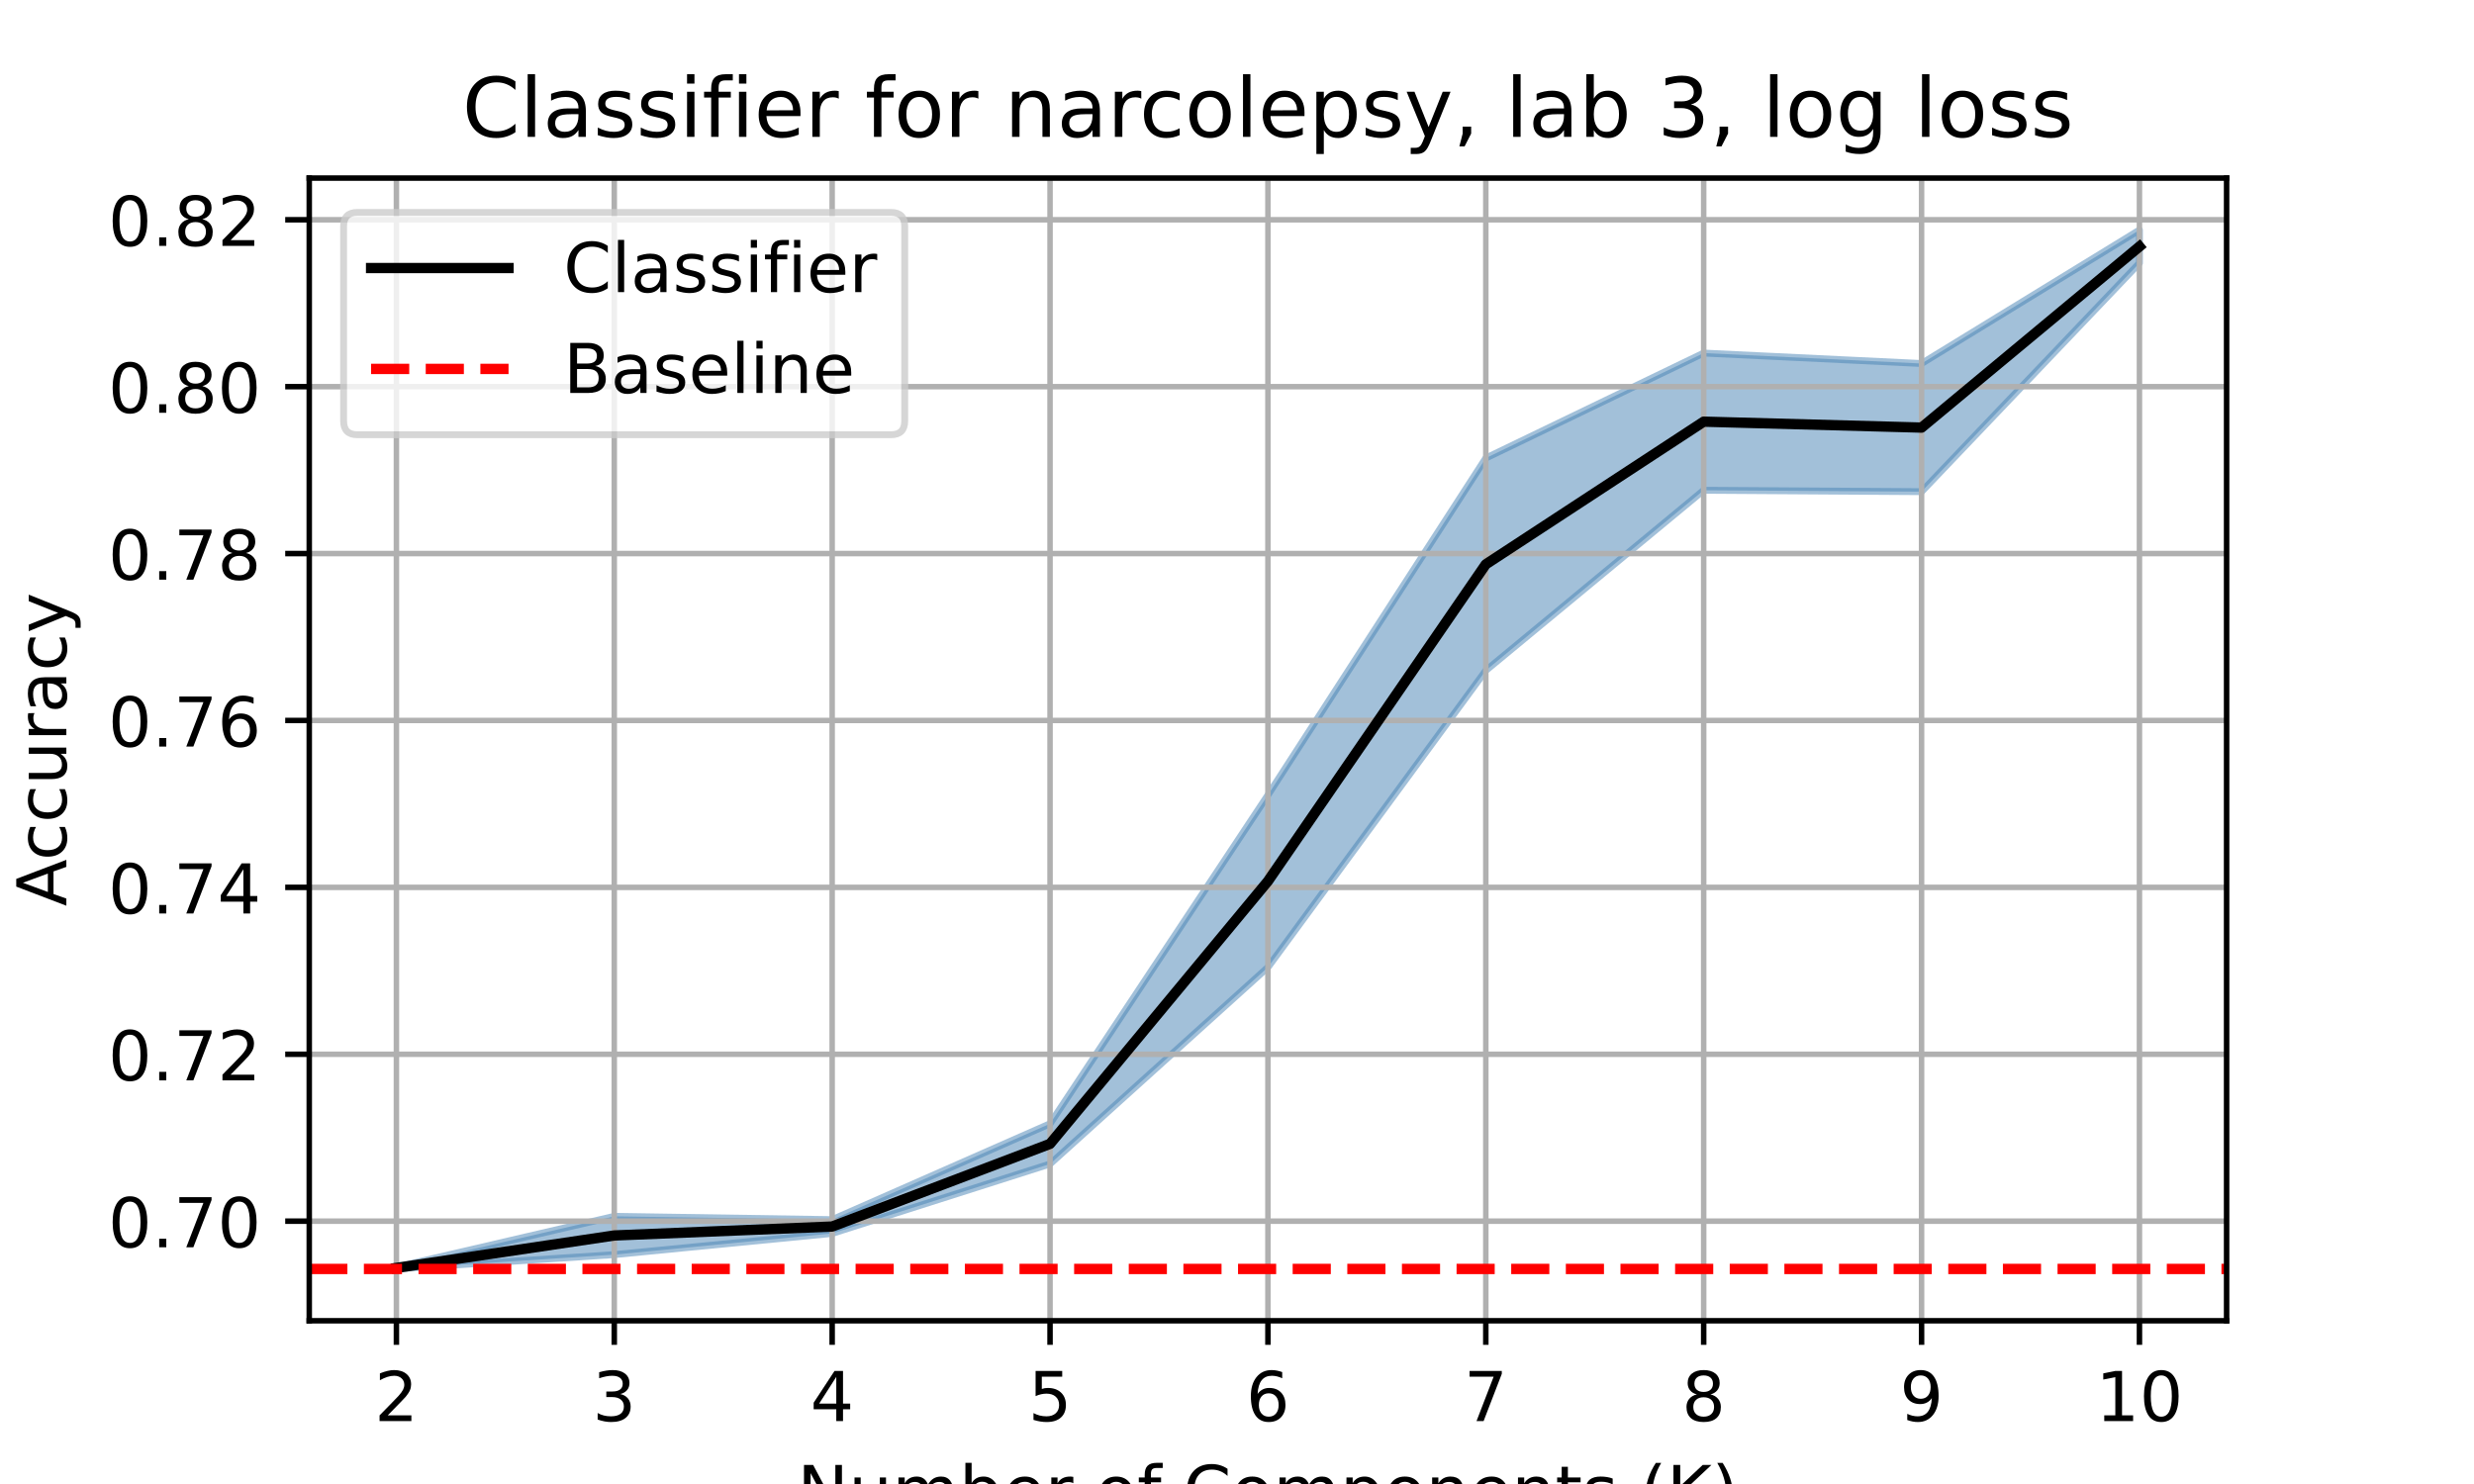
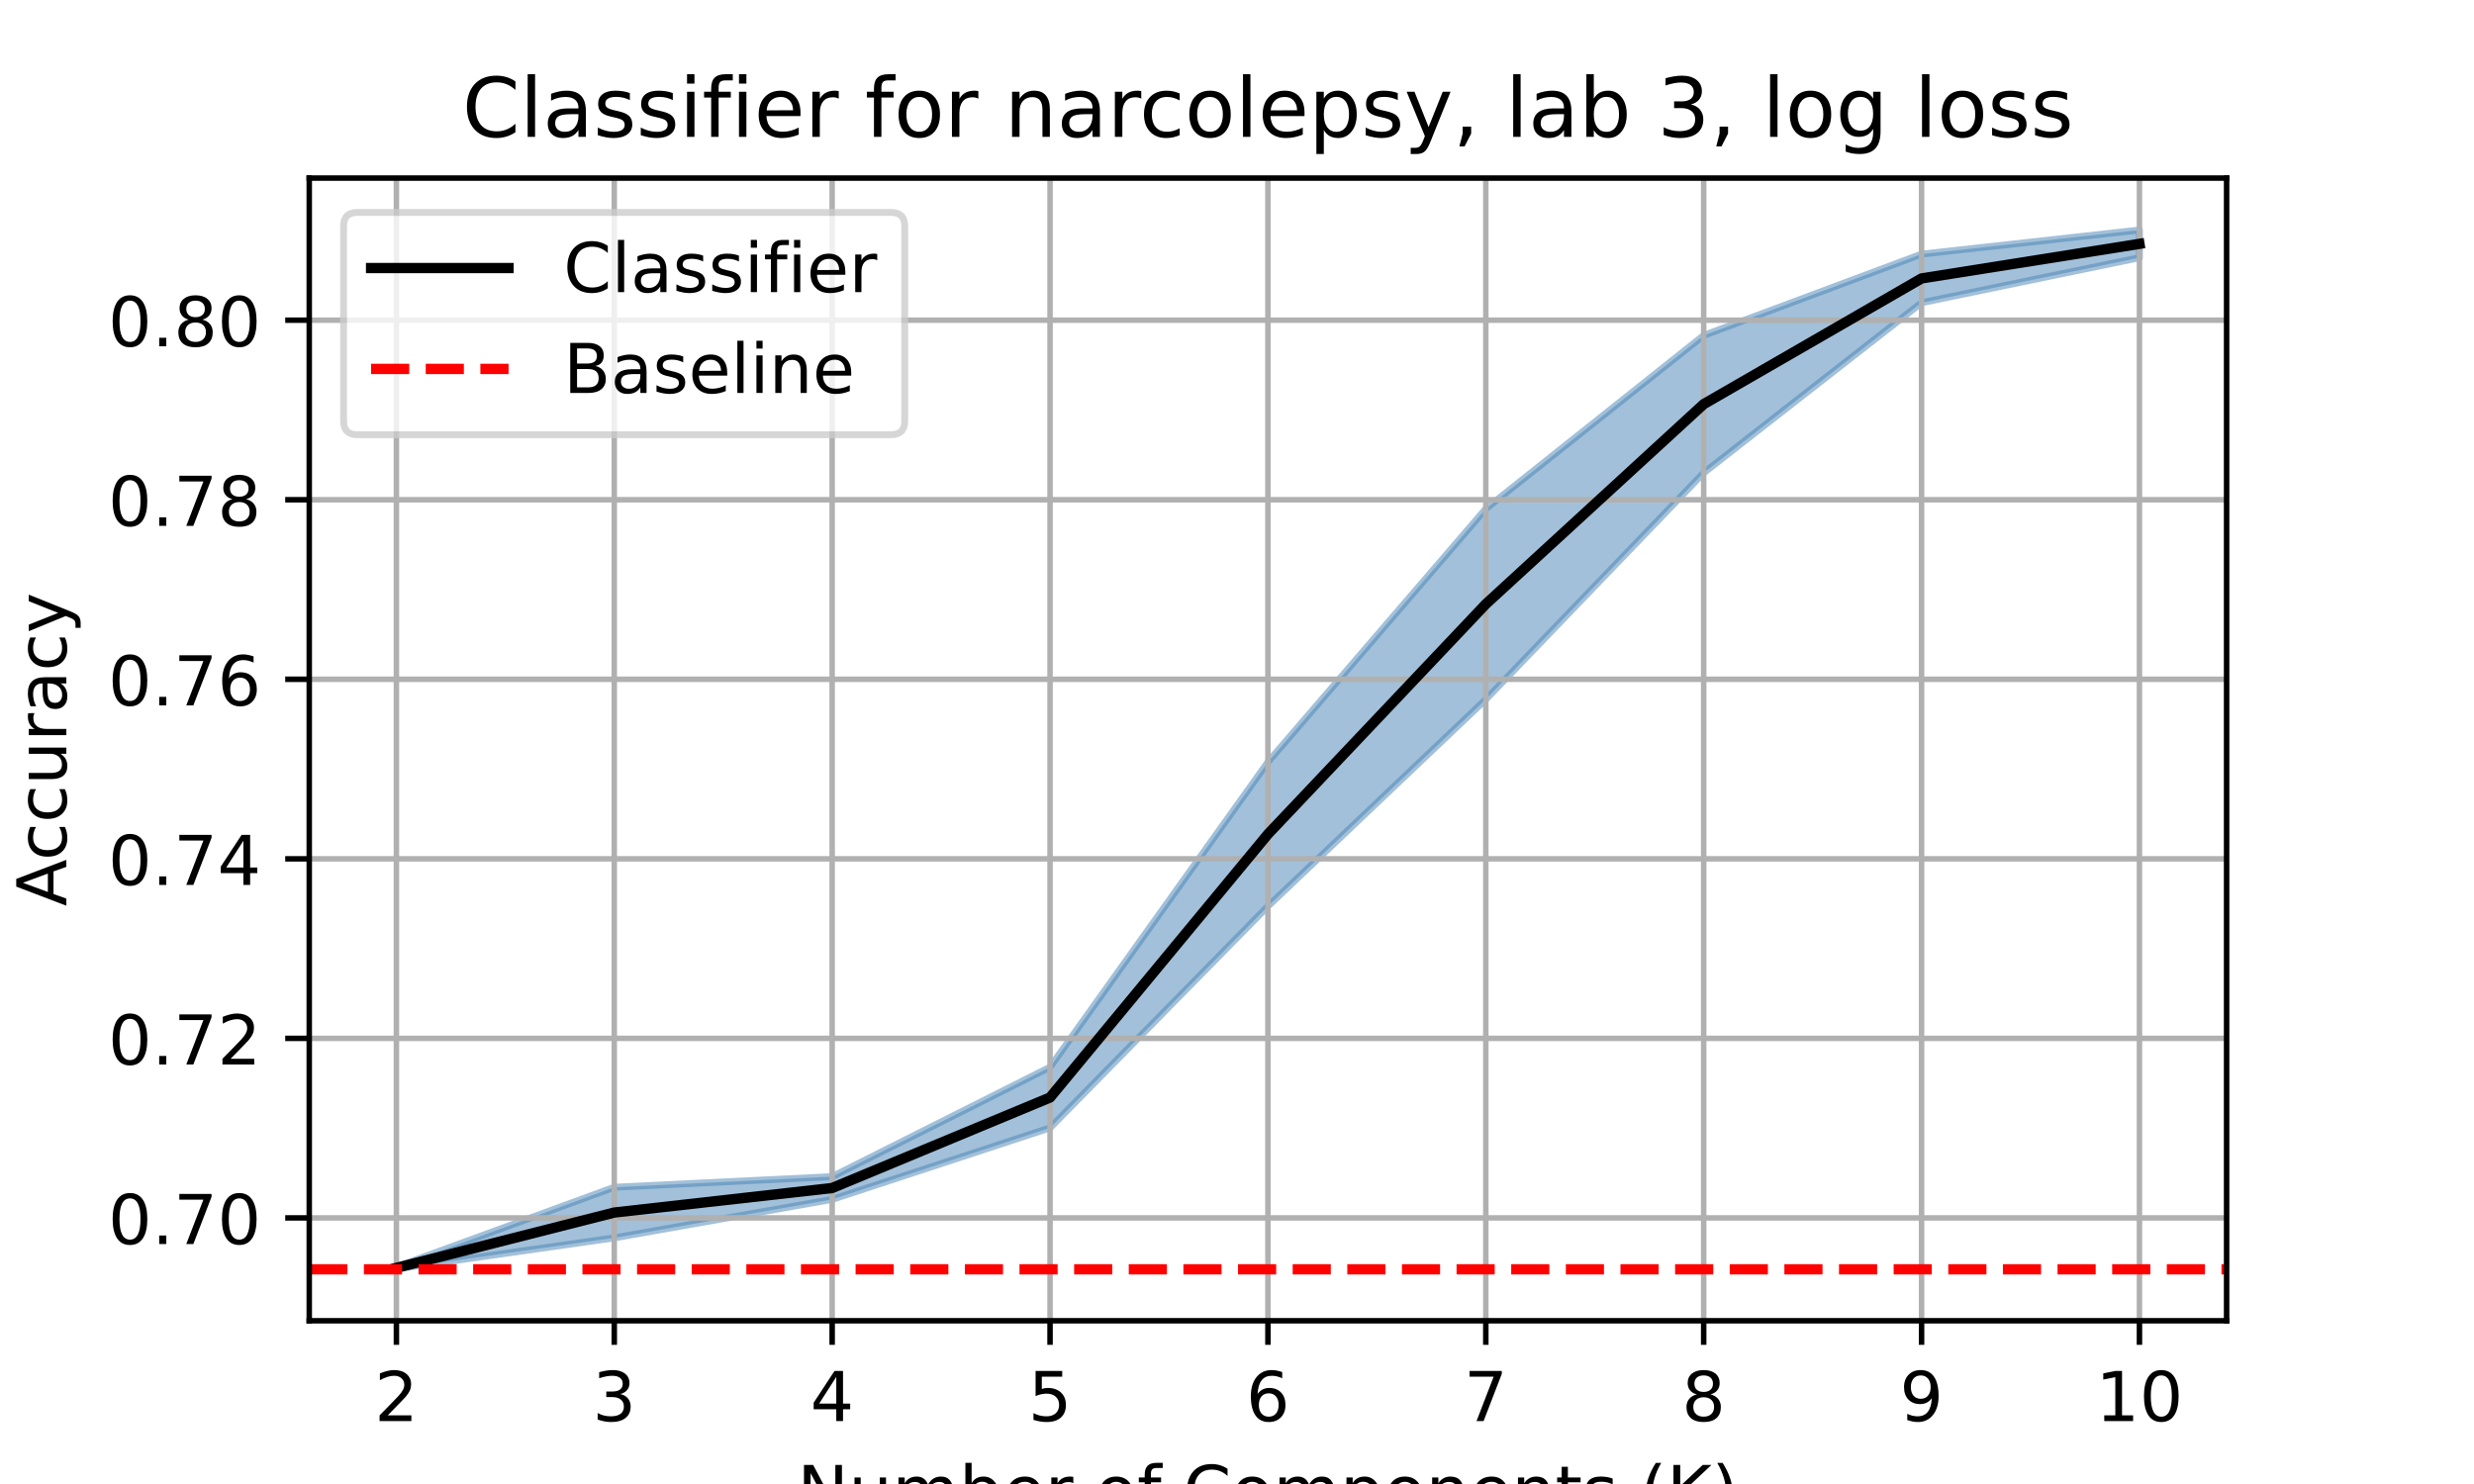
<svg xmlns="http://www.w3.org/2000/svg" xmlns:xlink="http://www.w3.org/1999/xlink" width="360pt" height="216pt" viewBox="0 0 360 216" version="1.1">
  <defs>
    <style type="text/css">*{stroke-linejoin: round; stroke-linecap: butt}</style>
  </defs>
  <g id="figure_1">
    <g id="patch_1">
      <path d="M 0 216  L 360 216  L 360 0  L 0 0  z " style="fill: #ffffff" />
    </g>
    <g id="axes_1">
      <g id="patch_2">
        <path d="M 45 192.24  L 324 192.24  L 324 25.92  L 45 25.92  z " style="fill: #ffffff" />
      </g>
      <g id="PolyCollection_1">
        <defs>
-           <path id="mddc5a49421" d="M 57.682 -31.587  L 57.682 -31.32  L 89.386 -33.386  L 121.091 -36.472  L 152.795 -46.581  L 184.5 -75.208  L 216.205 -118.406  L 247.909 -144.641  L 279.614 -144.436  L 311.318 -177.709  L 311.318 -182.52  L 311.318 -182.52  L 279.614 -163.089  L 247.909 -164.61  L 216.205 -149.324  L 184.5 -100.28  L 152.795 -52.439  L 121.091 -38.479  L 89.386 -38.963  L 57.682 -31.587  z " style="stroke: #4682b4; stroke-opacity: 0.5" />
+           <path id="m6da22fe6d1" d="M 57.682 -31.599  L 57.682 -31.32  L 89.386 -35.826  L 121.091 -41.425  L 152.795 -51.838  L 184.5 -84.093  L 216.205 -114.197  L 247.909 -147.176  L 279.614 -171.94  L 311.318 -178.491  L 311.318 -182.52  L 311.318 -182.52  L 279.614 -179.013  L 247.909 -167.177  L 216.205 -141.946  L 184.5 -105.078  L 152.795 -60.672  L 121.091 -44.739  L 89.386 -43.195  L 57.682 -31.599  z " style="stroke: #4682b4; stroke-opacity: 0.5" />
        </defs>
-         <g clip-path="url(#p2b9038b149)">
-           <use xlink:href="#mddc5a49421" x="0" y="216" style="fill: #4682b4; fill-opacity: 0.5; stroke: #4682b4; stroke-opacity: 0.5" />
+         <g clip-path="url(#p1b727ac112)">
+           <use xlink:href="#m6da22fe6d1" x="0" y="216" style="fill: #4682b4; fill-opacity: 0.5; stroke: #4682b4; stroke-opacity: 0.5" />
        </g>
      </g>
      <g id="matplotlib.axis_1">
        <g id="xtick_1">
          <g id="line2d_1">
-             <path d="M 57.682 192.24  L 57.682 25.92  " clip-path="url(#p2b9038b149)" style="fill: none; stroke: #b0b0b0; stroke-width: 0.8; stroke-linecap: square" />
+             <path d="M 57.682 192.24  L 57.682 25.92  " clip-path="url(#p1b727ac112)" style="fill: none; stroke: #b0b0b0; stroke-width: 0.8; stroke-linecap: square" />
          </g>
          <g id="line2d_2">
            <defs>
-               <path id="m5441a46f18" d="M 0 0  L 0 3.5  " style="stroke: #000000; stroke-width: 0.8" />
+               <path id="m3f425f0625" d="M 0 0  L 0 3.5  " style="stroke: #000000; stroke-width: 0.8" />
            </defs>
            <g>
-               <use xlink:href="#m5441a46f18" x="57.682" y="192.24" style="stroke: #000000; stroke-width: 0.8" />
+               <use xlink:href="#m3f425f0625" x="57.682" y="192.24" style="stroke: #000000; stroke-width: 0.8" />
            </g>
          </g>
          <g id="text_1">
            <g transform="translate(54.50057 206.8384) scale(0.1 -0.1)">
              <defs>
                <path id="DejaVuSans-32" d="M 1228 531  L 3431 531  L 3431 0  L 469 0  L 469 531  Q 828 903 1448 1529  Q 2069 2156 2228 2338  Q 2531 2678 2651 2914  Q 2772 3150 2772 3378  Q 2772 3750 2511 3984  Q 2250 4219 1831 4219  Q 1534 4219 1204 4116  Q 875 4013 500 3803  L 500 4441  Q 881 4594 1212 4672  Q 1544 4750 1819 4750  Q 2544 4750 2975 4387  Q 3406 4025 3406 3419  Q 3406 3131 3298 2873  Q 3191 2616 2906 2266  Q 2828 2175 2409 1742  Q 1991 1309 1228 531  z " transform="scale(0.015625)" />
              </defs>
              <use xlink:href="#DejaVuSans-32" />
            </g>
          </g>
        </g>
        <g id="xtick_2">
          <g id="line2d_3">
-             <path d="M 89.386 192.24  L 89.386 25.92  " clip-path="url(#p2b9038b149)" style="fill: none; stroke: #b0b0b0; stroke-width: 0.8; stroke-linecap: square" />
+             <path d="M 89.386 192.24  L 89.386 25.92  " clip-path="url(#p1b727ac112)" style="fill: none; stroke: #b0b0b0; stroke-width: 0.8; stroke-linecap: square" />
          </g>
          <g id="line2d_4">
            <g>
-               <use xlink:href="#m5441a46f18" x="89.386" y="192.24" style="stroke: #000000; stroke-width: 0.8" />
+               <use xlink:href="#m3f425f0625" x="89.386" y="192.24" style="stroke: #000000; stroke-width: 0.8" />
            </g>
          </g>
          <g id="text_2">
            <g transform="translate(86.20511 206.8384) scale(0.1 -0.1)">
              <defs>
                <path id="DejaVuSans-33" d="M 2597 2516  Q 3050 2419 3304 2112  Q 3559 1806 3559 1356  Q 3559 666 3084 287  Q 2609 -91 1734 -91  Q 1441 -91 1130 -33  Q 819 25 488 141  L 488 750  Q 750 597 1062 519  Q 1375 441 1716 441  Q 2309 441 2620 675  Q 2931 909 2931 1356  Q 2931 1769 2642 2001  Q 2353 2234 1838 2234  L 1294 2234  L 1294 2753  L 1863 2753  Q 2328 2753 2575 2939  Q 2822 3125 2822 3475  Q 2822 3834 2567 4026  Q 2313 4219 1838 4219  Q 1578 4219 1281 4162  Q 984 4106 628 3988  L 628 4550  Q 988 4650 1302 4700  Q 1616 4750 1894 4750  Q 2613 4750 3031 4423  Q 3450 4097 3450 3541  Q 3450 3153 3228 2886  Q 3006 2619 2597 2516  z " transform="scale(0.015625)" />
              </defs>
              <use xlink:href="#DejaVuSans-33" />
            </g>
          </g>
        </g>
        <g id="xtick_3">
          <g id="line2d_5">
-             <path d="M 121.091 192.24  L 121.091 25.92  " clip-path="url(#p2b9038b149)" style="fill: none; stroke: #b0b0b0; stroke-width: 0.8; stroke-linecap: square" />
+             <path d="M 121.091 192.24  L 121.091 25.92  " clip-path="url(#p1b727ac112)" style="fill: none; stroke: #b0b0b0; stroke-width: 0.8; stroke-linecap: square" />
          </g>
          <g id="line2d_6">
            <g>
-               <use xlink:href="#m5441a46f18" x="121.091" y="192.24" style="stroke: #000000; stroke-width: 0.8" />
+               <use xlink:href="#m3f425f0625" x="121.091" y="192.24" style="stroke: #000000; stroke-width: 0.8" />
            </g>
          </g>
          <g id="text_3">
            <g transform="translate(117.9097 206.8384) scale(0.1 -0.1)">
              <defs>
                <path id="DejaVuSans-34" d="M 2419 4116  L 825 1625  L 2419 1625  L 2419 4116  z M 2253 4666  L 3047 4666  L 3047 1625  L 3713 1625  L 3713 1100  L 3047 1100  L 3047 0  L 2419 0  L 2419 1100  L 313 1100  L 313 1709  L 2253 4666  z " transform="scale(0.015625)" />
              </defs>
              <use xlink:href="#DejaVuSans-34" />
            </g>
          </g>
        </g>
        <g id="xtick_4">
          <g id="line2d_7">
-             <path d="M 152.795 192.24  L 152.795 25.92  " clip-path="url(#p2b9038b149)" style="fill: none; stroke: #b0b0b0; stroke-width: 0.8; stroke-linecap: square" />
+             <path d="M 152.795 192.24  L 152.795 25.92  " clip-path="url(#p1b727ac112)" style="fill: none; stroke: #b0b0b0; stroke-width: 0.8; stroke-linecap: square" />
          </g>
          <g id="line2d_8">
            <g>
-               <use xlink:href="#m5441a46f18" x="152.795" y="192.24" style="stroke: #000000; stroke-width: 0.8" />
+               <use xlink:href="#m3f425f0625" x="152.795" y="192.24" style="stroke: #000000; stroke-width: 0.8" />
            </g>
          </g>
          <g id="text_4">
            <g transform="translate(149.6142 206.8384) scale(0.1 -0.1)">
              <defs>
                <path id="DejaVuSans-35" d="M 691 4666  L 3169 4666  L 3169 4134  L 1269 4134  L 1269 2991  Q 1406 3038 1543 3061  Q 1681 3084 1819 3084  Q 2600 3084 3056 2656  Q 3513 2228 3513 1497  Q 3513 744 3044 326  Q 2575 -91 1722 -91  Q 1428 -91 1123 -41  Q 819 9 494 109  L 494 744  Q 775 591 1075 516  Q 1375 441 1709 441  Q 2250 441 2565 725  Q 2881 1009 2881 1497  Q 2881 1984 2565 2268  Q 2250 2553 1709 2553  Q 1456 2553 1204 2497  Q 953 2441 691 2322  L 691 4666  z " transform="scale(0.015625)" />
              </defs>
              <use xlink:href="#DejaVuSans-35" />
            </g>
          </g>
        </g>
        <g id="xtick_5">
          <g id="line2d_9">
-             <path d="M 184.5 192.24  L 184.5 25.92  " clip-path="url(#p2b9038b149)" style="fill: none; stroke: #b0b0b0; stroke-width: 0.8; stroke-linecap: square" />
+             <path d="M 184.5 192.24  L 184.5 25.92  " clip-path="url(#p1b727ac112)" style="fill: none; stroke: #b0b0b0; stroke-width: 0.8; stroke-linecap: square" />
          </g>
          <g id="line2d_10">
            <g>
-               <use xlink:href="#m5441a46f18" x="184.5" y="192.24" style="stroke: #000000; stroke-width: 0.8" />
+               <use xlink:href="#m3f425f0625" x="184.5" y="192.24" style="stroke: #000000; stroke-width: 0.8" />
            </g>
          </g>
          <g id="text_5">
            <g transform="translate(181.3187 206.8384) scale(0.1 -0.1)">
              <defs>
                <path id="DejaVuSans-36" d="M 2113 2584  Q 1688 2584 1439 2293  Q 1191 2003 1191 1497  Q 1191 994 1439 701  Q 1688 409 2113 409  Q 2538 409 2786 701  Q 3034 994 3034 1497  Q 3034 2003 2786 2293  Q 2538 2584 2113 2584  z M 3366 4563  L 3366 3988  Q 3128 4100 2886 4159  Q 2644 4219 2406 4219  Q 1781 4219 1451 3797  Q 1122 3375 1075 2522  Q 1259 2794 1537 2939  Q 1816 3084 2150 3084  Q 2853 3084 3261 2657  Q 3669 2231 3669 1497  Q 3669 778 3244 343  Q 2819 -91 2113 -91  Q 1303 -91 875 529  Q 447 1150 447 2328  Q 447 3434 972 4092  Q 1497 4750 2381 4750  Q 2619 4750 2861 4703  Q 3103 4656 3366 4563  z " transform="scale(0.015625)" />
              </defs>
              <use xlink:href="#DejaVuSans-36" />
            </g>
          </g>
        </g>
        <g id="xtick_6">
          <g id="line2d_11">
-             <path d="M 216.205 192.24  L 216.205 25.92  " clip-path="url(#p2b9038b149)" style="fill: none; stroke: #b0b0b0; stroke-width: 0.8; stroke-linecap: square" />
+             <path d="M 216.205 192.24  L 216.205 25.92  " clip-path="url(#p1b727ac112)" style="fill: none; stroke: #b0b0b0; stroke-width: 0.8; stroke-linecap: square" />
          </g>
          <g id="line2d_12">
            <g>
-               <use xlink:href="#m5441a46f18" x="216.205" y="192.24" style="stroke: #000000; stroke-width: 0.8" />
+               <use xlink:href="#m3f425f0625" x="216.205" y="192.24" style="stroke: #000000; stroke-width: 0.8" />
            </g>
          </g>
          <g id="text_6">
            <g transform="translate(213.0233 206.8384) scale(0.1 -0.1)">
              <defs>
                <path id="DejaVuSans-37" d="M 525 4666  L 3525 4666  L 3525 4397  L 1831 0  L 1172 0  L 2766 4134  L 525 4134  L 525 4666  z " transform="scale(0.015625)" />
              </defs>
              <use xlink:href="#DejaVuSans-37" />
            </g>
          </g>
        </g>
        <g id="xtick_7">
          <g id="line2d_13">
-             <path d="M 247.909 192.24  L 247.909 25.92  " clip-path="url(#p2b9038b149)" style="fill: none; stroke: #b0b0b0; stroke-width: 0.8; stroke-linecap: square" />
+             <path d="M 247.909 192.24  L 247.909 25.92  " clip-path="url(#p1b727ac112)" style="fill: none; stroke: #b0b0b0; stroke-width: 0.8; stroke-linecap: square" />
          </g>
          <g id="line2d_14">
            <g>
-               <use xlink:href="#m5441a46f18" x="247.909" y="192.24" style="stroke: #000000; stroke-width: 0.8" />
+               <use xlink:href="#m3f425f0625" x="247.909" y="192.24" style="stroke: #000000; stroke-width: 0.8" />
            </g>
          </g>
          <g id="text_7">
            <g transform="translate(244.7278 206.8384) scale(0.1 -0.1)">
              <defs>
                <path id="DejaVuSans-38" d="M 2034 2216  Q 1584 2216 1326 1975  Q 1069 1734 1069 1313  Q 1069 891 1326 650  Q 1584 409 2034 409  Q 2484 409 2743 651  Q 3003 894 3003 1313  Q 3003 1734 2745 1975  Q 2488 2216 2034 2216  z M 1403 2484  Q 997 2584 770 2862  Q 544 3141 544 3541  Q 544 4100 942 4425  Q 1341 4750 2034 4750  Q 2731 4750 3128 4425  Q 3525 4100 3525 3541  Q 3525 3141 3298 2862  Q 3072 2584 2669 2484  Q 3125 2378 3379 2068  Q 3634 1759 3634 1313  Q 3634 634 3220 271  Q 2806 -91 2034 -91  Q 1263 -91 848 271  Q 434 634 434 1313  Q 434 1759 690 2068  Q 947 2378 1403 2484  z M 1172 3481  Q 1172 3119 1398 2916  Q 1625 2713 2034 2713  Q 2441 2713 2670 2916  Q 2900 3119 2900 3481  Q 2900 3844 2670 4047  Q 2441 4250 2034 4250  Q 1625 4250 1398 4047  Q 1172 3844 1172 3481  z " transform="scale(0.015625)" />
              </defs>
              <use xlink:href="#DejaVuSans-38" />
            </g>
          </g>
        </g>
        <g id="xtick_8">
          <g id="line2d_15">
-             <path d="M 279.614 192.24  L 279.614 25.92  " clip-path="url(#p2b9038b149)" style="fill: none; stroke: #b0b0b0; stroke-width: 0.8; stroke-linecap: square" />
+             <path d="M 279.614 192.24  L 279.614 25.92  " clip-path="url(#p1b727ac112)" style="fill: none; stroke: #b0b0b0; stroke-width: 0.8; stroke-linecap: square" />
          </g>
          <g id="line2d_16">
            <g>
-               <use xlink:href="#m5441a46f18" x="279.614" y="192.24" style="stroke: #000000; stroke-width: 0.8" />
+               <use xlink:href="#m3f425f0625" x="279.614" y="192.24" style="stroke: #000000; stroke-width: 0.8" />
            </g>
          </g>
          <g id="text_8">
            <g transform="translate(276.4324 206.8384) scale(0.1 -0.1)">
              <defs>
                <path id="DejaVuSans-39" d="M 703 97  L 703 672  Q 941 559 1184 500  Q 1428 441 1663 441  Q 2288 441 2617 861  Q 2947 1281 2994 2138  Q 2813 1869 2534 1725  Q 2256 1581 1919 1581  Q 1219 1581 811 2004  Q 403 2428 403 3163  Q 403 3881 828 4315  Q 1253 4750 1959 4750  Q 2769 4750 3195 4129  Q 3622 3509 3622 2328  Q 3622 1225 3098 567  Q 2575 -91 1691 -91  Q 1453 -91 1209 -44  Q 966 3 703 97  z M 1959 2075  Q 2384 2075 2632 2365  Q 2881 2656 2881 3163  Q 2881 3666 2632 3958  Q 2384 4250 1959 4250  Q 1534 4250 1286 3958  Q 1038 3666 1038 3163  Q 1038 2656 1286 2365  Q 1534 2075 1959 2075  z " transform="scale(0.015625)" />
              </defs>
              <use xlink:href="#DejaVuSans-39" />
            </g>
          </g>
        </g>
        <g id="xtick_9">
          <g id="line2d_17">
-             <path d="M 311.318 192.24  L 311.318 25.92  " clip-path="url(#p2b9038b149)" style="fill: none; stroke: #b0b0b0; stroke-width: 0.8; stroke-linecap: square" />
+             <path d="M 311.318 192.24  L 311.318 25.92  " clip-path="url(#p1b727ac112)" style="fill: none; stroke: #b0b0b0; stroke-width: 0.8; stroke-linecap: square" />
          </g>
          <g id="line2d_18">
            <g>
-               <use xlink:href="#m5441a46f18" x="311.318" y="192.24" style="stroke: #000000; stroke-width: 0.8" />
+               <use xlink:href="#m3f425f0625" x="311.318" y="192.24" style="stroke: #000000; stroke-width: 0.8" />
            </g>
          </g>
          <g id="text_9">
            <g transform="translate(304.9557 206.8384) scale(0.1 -0.1)">
              <defs>
                <path id="DejaVuSans-31" d="M 794 531  L 1825 531  L 1825 4091  L 703 3866  L 703 4441  L 1819 4666  L 2450 4666  L 2450 531  L 3481 531  L 3481 0  L 794 0  L 794 531  z " transform="scale(0.015625)" />
                <path id="DejaVuSans-30" d="M 2034 4250  Q 1547 4250 1301 3770  Q 1056 3291 1056 2328  Q 1056 1369 1301 889  Q 1547 409 2034 409  Q 2525 409 2770 889  Q 3016 1369 3016 2328  Q 3016 3291 2770 3770  Q 2525 4250 2034 4250  z M 2034 4750  Q 2819 4750 3233 4129  Q 3647 3509 3647 2328  Q 3647 1150 3233 529  Q 2819 -91 2034 -91  Q 1250 -91 836 529  Q 422 1150 422 2328  Q 422 3509 836 4129  Q 1250 4750 2034 4750  z " transform="scale(0.015625)" />
              </defs>
              <use xlink:href="#DejaVuSans-31" />
              <use xlink:href="#DejaVuSans-30" x="63.623" />
            </g>
          </g>
        </g>
        <g id="text_10">
          <g transform="translate(116.0133 220.5166) scale(0.1 -0.1)">
            <defs>
              <path id="DejaVuSans-4e" d="M 628 4666  L 1478 4666  L 3547 763  L 3547 4666  L 4159 4666  L 4159 0  L 3309 0  L 1241 3903  L 1241 0  L 628 0  L 628 4666  z " transform="scale(0.015625)" />
              <path id="DejaVuSans-75" d="M 544 1381  L 544 3500  L 1119 3500  L 1119 1403  Q 1119 906 1312 657  Q 1506 409 1894 409  Q 2359 409 2629 706  Q 2900 1003 2900 1516  L 2900 3500  L 3475 3500  L 3475 0  L 2900 0  L 2900 538  Q 2691 219 2414 64  Q 2138 -91 1772 -91  Q 1169 -91 856 284  Q 544 659 544 1381  z M 1991 3584  L 1991 3584  z " transform="scale(0.015625)" />
              <path id="DejaVuSans-6d" d="M 3328 2828  Q 3544 3216 3844 3400  Q 4144 3584 4550 3584  Q 5097 3584 5394 3201  Q 5691 2819 5691 2113  L 5691 0  L 5113 0  L 5113 2094  Q 5113 2597 4934 2840  Q 4756 3084 4391 3084  Q 3944 3084 3684 2787  Q 3425 2491 3425 1978  L 3425 0  L 2847 0  L 2847 2094  Q 2847 2600 2669 2842  Q 2491 3084 2119 3084  Q 1678 3084 1418 2786  Q 1159 2488 1159 1978  L 1159 0  L 581 0  L 581 3500  L 1159 3500  L 1159 2956  Q 1356 3278 1631 3431  Q 1906 3584 2284 3584  Q 2666 3584 2933 3390  Q 3200 3197 3328 2828  z " transform="scale(0.015625)" />
              <path id="DejaVuSans-62" d="M 3116 1747  Q 3116 2381 2855 2742  Q 2594 3103 2138 3103  Q 1681 3103 1420 2742  Q 1159 2381 1159 1747  Q 1159 1113 1420 752  Q 1681 391 2138 391  Q 2594 391 2855 752  Q 3116 1113 3116 1747  z M 1159 2969  Q 1341 3281 1617 3432  Q 1894 3584 2278 3584  Q 2916 3584 3314 3078  Q 3713 2572 3713 1747  Q 3713 922 3314 415  Q 2916 -91 2278 -91  Q 1894 -91 1617 61  Q 1341 213 1159 525  L 1159 0  L 581 0  L 581 4863  L 1159 4863  L 1159 2969  z " transform="scale(0.015625)" />
              <path id="DejaVuSans-65" d="M 3597 1894  L 3597 1613  L 953 1613  Q 991 1019 1311 708  Q 1631 397 2203 397  Q 2534 397 2845 478  Q 3156 559 3463 722  L 3463 178  Q 3153 47 2828 -22  Q 2503 -91 2169 -91  Q 1331 -91 842 396  Q 353 884 353 1716  Q 353 2575 817 3079  Q 1281 3584 2069 3584  Q 2775 3584 3186 3129  Q 3597 2675 3597 1894  z M 3022 2063  Q 3016 2534 2758 2815  Q 2500 3097 2075 3097  Q 1594 3097 1305 2825  Q 1016 2553 972 2059  L 3022 2063  z " transform="scale(0.015625)" />
              <path id="DejaVuSans-72" d="M 2631 2963  Q 2534 3019 2420 3045  Q 2306 3072 2169 3072  Q 1681 3072 1420 2755  Q 1159 2438 1159 1844  L 1159 0  L 581 0  L 581 3500  L 1159 3500  L 1159 2956  Q 1341 3275 1631 3429  Q 1922 3584 2338 3584  Q 2397 3584 2469 3576  Q 2541 3569 2628 3553  L 2631 2963  z " transform="scale(0.015625)" />
              <path id="DejaVuSans-20" transform="scale(0.015625)" />
              <path id="DejaVuSans-6f" d="M 1959 3097  Q 1497 3097 1228 2736  Q 959 2375 959 1747  Q 959 1119 1226 758  Q 1494 397 1959 397  Q 2419 397 2687 759  Q 2956 1122 2956 1747  Q 2956 2369 2687 2733  Q 2419 3097 1959 3097  z M 1959 3584  Q 2709 3584 3137 3096  Q 3566 2609 3566 1747  Q 3566 888 3137 398  Q 2709 -91 1959 -91  Q 1206 -91 779 398  Q 353 888 353 1747  Q 353 2609 779 3096  Q 1206 3584 1959 3584  z " transform="scale(0.015625)" />
              <path id="DejaVuSans-66" d="M 2375 4863  L 2375 4384  L 1825 4384  Q 1516 4384 1395 4259  Q 1275 4134 1275 3809  L 1275 3500  L 2222 3500  L 2222 3053  L 1275 3053  L 1275 0  L 697 0  L 697 3053  L 147 3053  L 147 3500  L 697 3500  L 697 3744  Q 697 4328 969 4595  Q 1241 4863 1831 4863  L 2375 4863  z " transform="scale(0.015625)" />
              <path id="DejaVuSans-43" d="M 4122 4306  L 4122 3641  Q 3803 3938 3442 4084  Q 3081 4231 2675 4231  Q 1875 4231 1450 3742  Q 1025 3253 1025 2328  Q 1025 1406 1450 917  Q 1875 428 2675 428  Q 3081 428 3442 575  Q 3803 722 4122 1019  L 4122 359  Q 3791 134 3420 21  Q 3050 -91 2638 -91  Q 1578 -91 968 557  Q 359 1206 359 2328  Q 359 3453 968 4101  Q 1578 4750 2638 4750  Q 3056 4750 3426 4639  Q 3797 4528 4122 4306  z " transform="scale(0.015625)" />
              <path id="DejaVuSans-70" d="M 1159 525  L 1159 -1331  L 581 -1331  L 581 3500  L 1159 3500  L 1159 2969  Q 1341 3281 1617 3432  Q 1894 3584 2278 3584  Q 2916 3584 3314 3078  Q 3713 2572 3713 1747  Q 3713 922 3314 415  Q 2916 -91 2278 -91  Q 1894 -91 1617 61  Q 1341 213 1159 525  z M 3116 1747  Q 3116 2381 2855 2742  Q 2594 3103 2138 3103  Q 1681 3103 1420 2742  Q 1159 2381 1159 1747  Q 1159 1113 1420 752  Q 1681 391 2138 391  Q 2594 391 2855 752  Q 3116 1113 3116 1747  z " transform="scale(0.015625)" />
              <path id="DejaVuSans-6e" d="M 3513 2113  L 3513 0  L 2938 0  L 2938 2094  Q 2938 2591 2744 2837  Q 2550 3084 2163 3084  Q 1697 3084 1428 2787  Q 1159 2491 1159 1978  L 1159 0  L 581 0  L 581 3500  L 1159 3500  L 1159 2956  Q 1366 3272 1645 3428  Q 1925 3584 2291 3584  Q 2894 3584 3203 3211  Q 3513 2838 3513 2113  z " transform="scale(0.015625)" />
              <path id="DejaVuSans-74" d="M 1172 4494  L 1172 3500  L 2356 3500  L 2356 3053  L 1172 3053  L 1172 1153  Q 1172 725 1289 603  Q 1406 481 1766 481  L 2356 481  L 2356 0  L 1766 0  Q 1100 0 847 248  Q 594 497 594 1153  L 594 3053  L 172 3053  L 172 3500  L 594 3500  L 594 4494  L 1172 4494  z " transform="scale(0.015625)" />
              <path id="DejaVuSans-73" d="M 2834 3397  L 2834 2853  Q 2591 2978 2328 3040  Q 2066 3103 1784 3103  Q 1356 3103 1142 2972  Q 928 2841 928 2578  Q 928 2378 1081 2264  Q 1234 2150 1697 2047  L 1894 2003  Q 2506 1872 2764 1633  Q 3022 1394 3022 966  Q 3022 478 2636 193  Q 2250 -91 1575 -91  Q 1294 -91 989 -36  Q 684 19 347 128  L 347 722  Q 666 556 975 473  Q 1284 391 1588 391  Q 1994 391 2212 530  Q 2431 669 2431 922  Q 2431 1156 2273 1281  Q 2116 1406 1581 1522  L 1381 1569  Q 847 1681 609 1914  Q 372 2147 372 2553  Q 372 3047 722 3315  Q 1072 3584 1716 3584  Q 2034 3584 2315 3537  Q 2597 3491 2834 3397  z " transform="scale(0.015625)" />
              <path id="DejaVuSans-28" d="M 1984 4856  Q 1566 4138 1362 3434  Q 1159 2731 1159 2009  Q 1159 1288 1364 580  Q 1569 -128 1984 -844  L 1484 -844  Q 1016 -109 783 600  Q 550 1309 550 2009  Q 550 2706 781 3412  Q 1013 4119 1484 4856  L 1984 4856  z " transform="scale(0.015625)" />
              <path id="DejaVuSans-4b" d="M 628 4666  L 1259 4666  L 1259 2694  L 3353 4666  L 4166 4666  L 1850 2491  L 4331 0  L 3500 0  L 1259 2247  L 1259 0  L 628 0  L 628 4666  z " transform="scale(0.015625)" />
              <path id="DejaVuSans-29" d="M 513 4856  L 1013 4856  Q 1481 4119 1714 3412  Q 1947 2706 1947 2009  Q 1947 1309 1714 600  Q 1481 -109 1013 -844  L 513 -844  Q 928 -128 1133 580  Q 1338 1288 1338 2009  Q 1338 2731 1133 3434  Q 928 4138 513 4856  z " transform="scale(0.015625)" />
            </defs>
            <use xlink:href="#DejaVuSans-4e" />
            <use xlink:href="#DejaVuSans-75" x="74.805" />
            <use xlink:href="#DejaVuSans-6d" x="138.184" />
            <use xlink:href="#DejaVuSans-62" x="235.596" />
            <use xlink:href="#DejaVuSans-65" x="299.072" />
            <use xlink:href="#DejaVuSans-72" x="360.596" />
            <use xlink:href="#DejaVuSans-20" x="401.709" />
            <use xlink:href="#DejaVuSans-6f" x="433.496" />
            <use xlink:href="#DejaVuSans-66" x="494.678" />
            <use xlink:href="#DejaVuSans-20" x="529.883" />
            <use xlink:href="#DejaVuSans-43" x="561.67" />
            <use xlink:href="#DejaVuSans-6f" x="631.494" />
            <use xlink:href="#DejaVuSans-6d" x="692.676" />
            <use xlink:href="#DejaVuSans-70" x="790.088" />
            <use xlink:href="#DejaVuSans-6f" x="853.564" />
            <use xlink:href="#DejaVuSans-6e" x="914.746" />
            <use xlink:href="#DejaVuSans-65" x="978.125" />
            <use xlink:href="#DejaVuSans-6e" x="1039.648" />
            <use xlink:href="#DejaVuSans-74" x="1103.027" />
            <use xlink:href="#DejaVuSans-73" x="1142.236" />
            <use xlink:href="#DejaVuSans-20" x="1194.336" />
            <use xlink:href="#DejaVuSans-28" x="1226.123" />
            <use xlink:href="#DejaVuSans-4b" x="1265.137" />
            <use xlink:href="#DejaVuSans-29" x="1330.713" />
          </g>
        </g>
      </g>
      <g id="matplotlib.axis_2">
        <g id="ytick_1">
          <g id="line2d_19">
-             <path d="M 45 177.744  L 324 177.744  " clip-path="url(#p2b9038b149)" style="fill: none; stroke: #b0b0b0; stroke-width: 0.8; stroke-linecap: square" />
+             <path d="M 45 177.272  L 324 177.272  " clip-path="url(#p1b727ac112)" style="fill: none; stroke: #b0b0b0; stroke-width: 0.8; stroke-linecap: square" />
          </g>
          <g id="line2d_20">
            <defs>
-               <path id="m0ed554f1a4" d="M 0 0  L -3.5 0  " style="stroke: #000000; stroke-width: 0.8" />
+               <path id="m1d5e890fef" d="M 0 0  L -3.5 0  " style="stroke: #000000; stroke-width: 0.8" />
            </defs>
            <g>
-               <use xlink:href="#m0ed554f1a4" x="45" y="177.744" style="stroke: #000000; stroke-width: 0.8" />
+               <use xlink:href="#m1d5e890fef" x="45" y="177.272" style="stroke: #000000; stroke-width: 0.8" />
            </g>
          </g>
          <g id="text_11">
-             <g transform="translate(15.73438 181.5432) scale(0.1 -0.1)">
+             <g transform="translate(15.73438 181.071) scale(0.1 -0.1)">
              <defs>
                <path id="DejaVuSans-2e" d="M 684 794  L 1344 794  L 1344 0  L 684 0  L 684 794  z " transform="scale(0.015625)" />
              </defs>
              <use xlink:href="#DejaVuSans-30" />
              <use xlink:href="#DejaVuSans-2e" x="63.623" />
              <use xlink:href="#DejaVuSans-37" x="95.41" />
              <use xlink:href="#DejaVuSans-30" x="159.033" />
            </g>
          </g>
        </g>
        <g id="ytick_2">
          <g id="line2d_21">
-             <path d="M 45 153.451  L 324 153.451  " clip-path="url(#p2b9038b149)" style="fill: none; stroke: #b0b0b0; stroke-width: 0.8; stroke-linecap: square" />
+             <path d="M 45 151.138  L 324 151.138  " clip-path="url(#p1b727ac112)" style="fill: none; stroke: #b0b0b0; stroke-width: 0.8; stroke-linecap: square" />
          </g>
          <g id="line2d_22">
            <g>
-               <use xlink:href="#m0ed554f1a4" x="45" y="153.451" style="stroke: #000000; stroke-width: 0.8" />
+               <use xlink:href="#m1d5e890fef" x="45" y="151.138" style="stroke: #000000; stroke-width: 0.8" />
            </g>
          </g>
          <g id="text_12">
-             <g transform="translate(15.73438 157.2504) scale(0.1 -0.1)">
+             <g transform="translate(15.73438 154.9375) scale(0.1 -0.1)">
              <use xlink:href="#DejaVuSans-30" />
              <use xlink:href="#DejaVuSans-2e" x="63.623" />
              <use xlink:href="#DejaVuSans-37" x="95.41" />
              <use xlink:href="#DejaVuSans-32" x="159.033" />
            </g>
          </g>
        </g>
        <g id="ytick_3">
          <g id="line2d_23">
-             <path d="M 45 129.158  L 324 129.158  " clip-path="url(#p2b9038b149)" style="fill: none; stroke: #b0b0b0; stroke-width: 0.8; stroke-linecap: square" />
+             <path d="M 45 125.005  L 324 125.005  " clip-path="url(#p1b727ac112)" style="fill: none; stroke: #b0b0b0; stroke-width: 0.8; stroke-linecap: square" />
          </g>
          <g id="line2d_24">
            <g>
-               <use xlink:href="#m0ed554f1a4" x="45" y="129.158" style="stroke: #000000; stroke-width: 0.8" />
+               <use xlink:href="#m1d5e890fef" x="45" y="125.005" style="stroke: #000000; stroke-width: 0.8" />
            </g>
          </g>
          <g id="text_13">
-             <g transform="translate(15.73438 132.9576) scale(0.1 -0.1)">
+             <g transform="translate(15.73438 128.8041) scale(0.1 -0.1)">
              <use xlink:href="#DejaVuSans-30" />
              <use xlink:href="#DejaVuSans-2e" x="63.623" />
              <use xlink:href="#DejaVuSans-37" x="95.41" />
              <use xlink:href="#DejaVuSans-34" x="159.033" />
            </g>
          </g>
        </g>
        <g id="ytick_4">
          <g id="line2d_25">
-             <path d="M 45 104.866  L 324 104.866  " clip-path="url(#p2b9038b149)" style="fill: none; stroke: #b0b0b0; stroke-width: 0.8; stroke-linecap: square" />
+             <path d="M 45 98.871  L 324 98.871  " clip-path="url(#p1b727ac112)" style="fill: none; stroke: #b0b0b0; stroke-width: 0.8; stroke-linecap: square" />
          </g>
          <g id="line2d_26">
            <g>
-               <use xlink:href="#m0ed554f1a4" x="45" y="104.866" style="stroke: #000000; stroke-width: 0.8" />
+               <use xlink:href="#m1d5e890fef" x="45" y="98.871" style="stroke: #000000; stroke-width: 0.8" />
            </g>
          </g>
          <g id="text_14">
-             <g transform="translate(15.73438 108.6648) scale(0.1 -0.1)">
+             <g transform="translate(15.73438 102.6707) scale(0.1 -0.1)">
              <use xlink:href="#DejaVuSans-30" />
              <use xlink:href="#DejaVuSans-2e" x="63.623" />
              <use xlink:href="#DejaVuSans-37" x="95.41" />
              <use xlink:href="#DejaVuSans-36" x="159.033" />
            </g>
          </g>
        </g>
        <g id="ytick_5">
          <g id="line2d_27">
-             <path d="M 45 80.573  L 324 80.573  " clip-path="url(#p2b9038b149)" style="fill: none; stroke: #b0b0b0; stroke-width: 0.8; stroke-linecap: square" />
+             <path d="M 45 72.738  L 324 72.738  " clip-path="url(#p1b727ac112)" style="fill: none; stroke: #b0b0b0; stroke-width: 0.8; stroke-linecap: square" />
          </g>
          <g id="line2d_28">
            <g>
-               <use xlink:href="#m0ed554f1a4" x="45" y="80.573" style="stroke: #000000; stroke-width: 0.8" />
+               <use xlink:href="#m1d5e890fef" x="45" y="72.738" style="stroke: #000000; stroke-width: 0.8" />
            </g>
          </g>
          <g id="text_15">
-             <g transform="translate(15.73438 84.37196) scale(0.1 -0.1)">
+             <g transform="translate(15.73438 76.53724) scale(0.1 -0.1)">
              <use xlink:href="#DejaVuSans-30" />
              <use xlink:href="#DejaVuSans-2e" x="63.623" />
              <use xlink:href="#DejaVuSans-37" x="95.41" />
              <use xlink:href="#DejaVuSans-38" x="159.033" />
            </g>
          </g>
        </g>
        <g id="ytick_6">
          <g id="line2d_29">
-             <path d="M 45 56.28  L 324 56.28  " clip-path="url(#p2b9038b149)" style="fill: none; stroke: #b0b0b0; stroke-width: 0.8; stroke-linecap: square" />
+             <path d="M 45 46.605  L 324 46.605  " clip-path="url(#p1b727ac112)" style="fill: none; stroke: #b0b0b0; stroke-width: 0.8; stroke-linecap: square" />
          </g>
          <g id="line2d_30">
            <g>
-               <use xlink:href="#m0ed554f1a4" x="45" y="56.28" style="stroke: #000000; stroke-width: 0.8" />
+               <use xlink:href="#m1d5e890fef" x="45" y="46.605" style="stroke: #000000; stroke-width: 0.8" />
            </g>
          </g>
          <g id="text_16">
-             <g transform="translate(15.73438 60.07916) scale(0.1 -0.1)">
+             <g transform="translate(15.73438 50.40381) scale(0.1 -0.1)">
              <use xlink:href="#DejaVuSans-30" />
              <use xlink:href="#DejaVuSans-2e" x="63.623" />
              <use xlink:href="#DejaVuSans-38" x="95.41" />
              <use xlink:href="#DejaVuSans-30" x="159.033" />
            </g>
          </g>
        </g>
-         <g id="ytick_7">
-           <g id="line2d_31">
-             <path d="M 45 31.987  L 324 31.987  " clip-path="url(#p2b9038b149)" style="fill: none; stroke: #b0b0b0; stroke-width: 0.8; stroke-linecap: square" />
-           </g>
-           <g id="line2d_32">
-             <g>
-               <use xlink:href="#m0ed554f1a4" x="45" y="31.987" style="stroke: #000000; stroke-width: 0.8" />
-             </g>
-           </g>
-           <g id="text_17">
-             <g transform="translate(15.73438 35.78636) scale(0.1 -0.1)">
-               <use xlink:href="#DejaVuSans-30" />
-               <use xlink:href="#DejaVuSans-2e" x="63.623" />
-               <use xlink:href="#DejaVuSans-38" x="95.41" />
-               <use xlink:href="#DejaVuSans-32" x="159.033" />
-             </g>
-           </g>
-         </g>
-         <g id="text_18">
+         <g id="text_17">
          <g transform="translate(9.654687 131.9081) rotate(-90) scale(0.1 -0.1)">
            <defs>
              <path id="DejaVuSans-41" d="M 2188 4044  L 1331 1722  L 3047 1722  L 2188 4044  z M 1831 4666  L 2547 4666  L 4325 0  L 3669 0  L 3244 1197  L 1141 1197  L 716 0  L 50 0  L 1831 4666  z " transform="scale(0.015625)" />
              <path id="DejaVuSans-63" d="M 3122 3366  L 3122 2828  Q 2878 2963 2633 3030  Q 2388 3097 2138 3097  Q 1578 3097 1268 2742  Q 959 2388 959 1747  Q 959 1106 1268 751  Q 1578 397 2138 397  Q 2388 397 2633 464  Q 2878 531 3122 666  L 3122 134  Q 2881 22 2623 -34  Q 2366 -91 2075 -91  Q 1284 -91 818 406  Q 353 903 353 1747  Q 353 2603 823 3093  Q 1294 3584 2113 3584  Q 2378 3584 2631 3529  Q 2884 3475 3122 3366  z " transform="scale(0.015625)" />
              <path id="DejaVuSans-61" d="M 2194 1759  Q 1497 1759 1228 1600  Q 959 1441 959 1056  Q 959 750 1161 570  Q 1363 391 1709 391  Q 2188 391 2477 730  Q 2766 1069 2766 1631  L 2766 1759  L 2194 1759  z M 3341 1997  L 3341 0  L 2766 0  L 2766 531  Q 2569 213 2275 61  Q 1981 -91 1556 -91  Q 1019 -91 701 211  Q 384 513 384 1019  Q 384 1609 779 1909  Q 1175 2209 1959 2209  L 2766 2209  L 2766 2266  Q 2766 2663 2505 2880  Q 2244 3097 1772 3097  Q 1472 3097 1187 3025  Q 903 2953 641 2809  L 641 3341  Q 956 3463 1253 3523  Q 1550 3584 1831 3584  Q 2591 3584 2966 3190  Q 3341 2797 3341 1997  z " transform="scale(0.015625)" />
              <path id="DejaVuSans-79" d="M 2059 -325  Q 1816 -950 1584 -1140  Q 1353 -1331 966 -1331  L 506 -1331  L 506 -850  L 844 -850  Q 1081 -850 1212 -737  Q 1344 -625 1503 -206  L 1606 56  L 191 3500  L 800 3500  L 1894 763  L 2988 3500  L 3597 3500  L 2059 -325  z " transform="scale(0.015625)" />
            </defs>
            <use xlink:href="#DejaVuSans-41" />
            <use xlink:href="#DejaVuSans-63" x="66.658" />
            <use xlink:href="#DejaVuSans-63" x="121.639" />
            <use xlink:href="#DejaVuSans-75" x="176.619" />
            <use xlink:href="#DejaVuSans-72" x="239.998" />
            <use xlink:href="#DejaVuSans-61" x="281.111" />
            <use xlink:href="#DejaVuSans-63" x="342.391" />
            <use xlink:href="#DejaVuSans-79" x="397.371" />
          </g>
        </g>
      </g>
-       <g id="line2d_33">
-         <path d="M 57.682 184.546  L 89.386 179.826  L 121.091 178.524  L 152.795 166.49  L 184.5 128.256  L 216.205 82.135  L 247.909 61.374  L 279.614 62.237  L 311.318 35.885  " clip-path="url(#p2b9038b149)" style="fill: none; stroke: #000000; stroke-width: 1.5; stroke-linecap: square" />
-       </g>
-       <g id="line2d_34">
-         <path d="M 45 184.699  L 324 184.699  " clip-path="url(#p2b9038b149)" style="fill: none; stroke-dasharray: 5.55,2.4; stroke-dashoffset: 0; stroke: #ff0000; stroke-width: 1.5" />
+       <g id="line2d_31">
+         <path d="M 57.682 184.54  L 89.386 176.489  L 121.091 172.918  L 152.795 159.745  L 184.5 121.414  L 216.205 87.929  L 247.909 58.823  L 279.614 40.524  L 311.318 35.494  " clip-path="url(#p1b727ac112)" style="fill: none; stroke: #000000; stroke-width: 1.5; stroke-linecap: square" />
+       </g>
+       <g id="line2d_32">
+         <path d="M 45 184.753  L 324 184.753  " clip-path="url(#p1b727ac112)" style="fill: none; stroke-dasharray: 5.55,2.4; stroke-dashoffset: 0; stroke: #ff0000; stroke-width: 1.5" />
      </g>
      <g id="patch_3">
        <path d="M 45 192.24  L 45 25.92  " style="fill: none; stroke: #000000; stroke-width: 0.8; stroke-linejoin: miter; stroke-linecap: square" />
      </g>
      <g id="patch_4">
        <path d="M 324 192.24  L 324 25.92  " style="fill: none; stroke: #000000; stroke-width: 0.8; stroke-linejoin: miter; stroke-linecap: square" />
      </g>
      <g id="patch_5">
        <path d="M 45 192.24  L 324 192.24  " style="fill: none; stroke: #000000; stroke-width: 0.8; stroke-linejoin: miter; stroke-linecap: square" />
      </g>
      <g id="patch_6">
        <path d="M 45 25.92  L 324 25.92  " style="fill: none; stroke: #000000; stroke-width: 0.8; stroke-linejoin: miter; stroke-linecap: square" />
      </g>
-       <g id="text_19">
+       <g id="text_18">
        <g transform="translate(67.27312 19.92) scale(0.12 -0.12)">
          <defs>
            <path id="DejaVuSans-6c" d="M 603 4863  L 1178 4863  L 1178 0  L 603 0  L 603 4863  z " transform="scale(0.015625)" />
            <path id="DejaVuSans-69" d="M 603 3500  L 1178 3500  L 1178 0  L 603 0  L 603 3500  z M 603 4863  L 1178 4863  L 1178 4134  L 603 4134  L 603 4863  z " transform="scale(0.015625)" />
            <path id="DejaVuSans-2c" d="M 750 794  L 1409 794  L 1409 256  L 897 -744  L 494 -744  L 750 256  L 750 794  z " transform="scale(0.015625)" />
            <path id="DejaVuSans-67" d="M 2906 1791  Q 2906 2416 2648 2759  Q 2391 3103 1925 3103  Q 1463 3103 1205 2759  Q 947 2416 947 1791  Q 947 1169 1205 825  Q 1463 481 1925 481  Q 2391 481 2648 825  Q 2906 1169 2906 1791  z M 3481 434  Q 3481 -459 3084 -895  Q 2688 -1331 1869 -1331  Q 1566 -1331 1297 -1286  Q 1028 -1241 775 -1147  L 775 -588  Q 1028 -725 1275 -790  Q 1522 -856 1778 -856  Q 2344 -856 2625 -561  Q 2906 -266 2906 331  L 2906 616  Q 2728 306 2450 153  Q 2172 0 1784 0  Q 1141 0 747 490  Q 353 981 353 1791  Q 353 2603 747 3093  Q 1141 3584 1784 3584  Q 2172 3584 2450 3431  Q 2728 3278 2906 2969  L 2906 3500  L 3481 3500  L 3481 434  z " transform="scale(0.015625)" />
          </defs>
          <use xlink:href="#DejaVuSans-43" />
          <use xlink:href="#DejaVuSans-6c" x="69.824" />
          <use xlink:href="#DejaVuSans-61" x="97.607" />
          <use xlink:href="#DejaVuSans-73" x="158.887" />
          <use xlink:href="#DejaVuSans-73" x="210.986" />
          <use xlink:href="#DejaVuSans-69" x="263.086" />
          <use xlink:href="#DejaVuSans-66" x="290.869" />
          <use xlink:href="#DejaVuSans-69" x="326.074" />
          <use xlink:href="#DejaVuSans-65" x="353.857" />
          <use xlink:href="#DejaVuSans-72" x="415.381" />
          <use xlink:href="#DejaVuSans-20" x="456.494" />
          <use xlink:href="#DejaVuSans-66" x="488.281" />
          <use xlink:href="#DejaVuSans-6f" x="523.486" />
          <use xlink:href="#DejaVuSans-72" x="584.668" />
          <use xlink:href="#DejaVuSans-20" x="625.781" />
          <use xlink:href="#DejaVuSans-6e" x="657.568" />
          <use xlink:href="#DejaVuSans-61" x="720.947" />
          <use xlink:href="#DejaVuSans-72" x="782.227" />
          <use xlink:href="#DejaVuSans-63" x="821.09" />
          <use xlink:href="#DejaVuSans-6f" x="876.07" />
          <use xlink:href="#DejaVuSans-6c" x="937.252" />
          <use xlink:href="#DejaVuSans-65" x="965.035" />
          <use xlink:href="#DejaVuSans-70" x="1026.559" />
          <use xlink:href="#DejaVuSans-73" x="1090.035" />
          <use xlink:href="#DejaVuSans-79" x="1142.135" />
          <use xlink:href="#DejaVuSans-2c" x="1201.314" />
          <use xlink:href="#DejaVuSans-20" x="1233.102" />
          <use xlink:href="#DejaVuSans-6c" x="1264.889" />
          <use xlink:href="#DejaVuSans-61" x="1292.672" />
          <use xlink:href="#DejaVuSans-62" x="1353.951" />
          <use xlink:href="#DejaVuSans-20" x="1417.428" />
          <use xlink:href="#DejaVuSans-33" x="1449.215" />
          <use xlink:href="#DejaVuSans-2c" x="1512.838" />
          <use xlink:href="#DejaVuSans-20" x="1544.625" />
          <use xlink:href="#DejaVuSans-6c" x="1576.412" />
          <use xlink:href="#DejaVuSans-6f" x="1604.195" />
          <use xlink:href="#DejaVuSans-67" x="1665.377" />
          <use xlink:href="#DejaVuSans-20" x="1728.854" />
          <use xlink:href="#DejaVuSans-6c" x="1760.641" />
          <use xlink:href="#DejaVuSans-6f" x="1788.424" />
          <use xlink:href="#DejaVuSans-73" x="1849.605" />
          <use xlink:href="#DejaVuSans-73" x="1901.705" />
        </g>
      </g>
      <g id="legend_1">
        <g id="patch_7">
          <path d="M 52 63.276  L 129.648 63.276  Q 131.648 63.276 131.648 61.276  L 131.648 32.92  Q 131.648 30.92 129.648 30.92  L 52 30.92  Q 50 30.92 50 32.92  L 50 61.276  Q 50 63.276 52 63.276  z " style="fill: #ffffff; opacity: 0.8; stroke: #cccccc; stroke-linejoin: miter" />
        </g>
-         <g id="line2d_35">
+         <g id="line2d_33">
          <path d="M 54 39.018  L 64 39.018  L 74 39.018  " style="fill: none; stroke: #000000; stroke-width: 1.5; stroke-linecap: square" />
        </g>
-         <g id="text_20">
+         <g id="text_19">
          <g transform="translate(82 42.51844) scale(0.1 -0.1)">
            <use xlink:href="#DejaVuSans-43" />
            <use xlink:href="#DejaVuSans-6c" x="69.824" />
            <use xlink:href="#DejaVuSans-61" x="97.607" />
            <use xlink:href="#DejaVuSans-73" x="158.887" />
            <use xlink:href="#DejaVuSans-73" x="210.986" />
            <use xlink:href="#DejaVuSans-69" x="263.086" />
            <use xlink:href="#DejaVuSans-66" x="290.869" />
            <use xlink:href="#DejaVuSans-69" x="326.074" />
            <use xlink:href="#DejaVuSans-65" x="353.857" />
            <use xlink:href="#DejaVuSans-72" x="415.381" />
          </g>
        </g>
-         <g id="line2d_36">
+         <g id="line2d_34">
          <path d="M 54 53.697  L 64 53.697  L 74 53.697  " style="fill: none; stroke-dasharray: 5.55,2.4; stroke-dashoffset: 0; stroke: #ff0000; stroke-width: 1.5" />
        </g>
-         <g id="text_21">
+         <g id="text_20">
          <g transform="translate(82 57.19656) scale(0.1 -0.1)">
            <defs>
              <path id="DejaVuSans-42" d="M 1259 2228  L 1259 519  L 2272 519  Q 2781 519 3026 730  Q 3272 941 3272 1375  Q 3272 1813 3026 2020  Q 2781 2228 2272 2228  L 1259 2228  z M 1259 4147  L 1259 2741  L 2194 2741  Q 2656 2741 2882 2914  Q 3109 3088 3109 3444  Q 3109 3797 2882 3972  Q 2656 4147 2194 4147  L 1259 4147  z M 628 4666  L 2241 4666  Q 2963 4666 3353 4366  Q 3744 4066 3744 3513  Q 3744 3084 3544 2831  Q 3344 2578 2956 2516  Q 3422 2416 3680 2098  Q 3938 1781 3938 1306  Q 3938 681 3513 340  Q 3088 0 2303 0  L 628 0  L 628 4666  z " transform="scale(0.015625)" />
            </defs>
            <use xlink:href="#DejaVuSans-42" />
            <use xlink:href="#DejaVuSans-61" x="68.604" />
            <use xlink:href="#DejaVuSans-73" x="129.883" />
            <use xlink:href="#DejaVuSans-65" x="181.982" />
            <use xlink:href="#DejaVuSans-6c" x="243.506" />
            <use xlink:href="#DejaVuSans-69" x="271.289" />
            <use xlink:href="#DejaVuSans-6e" x="299.072" />
            <use xlink:href="#DejaVuSans-65" x="362.451" />
          </g>
        </g>
      </g>
    </g>
  </g>
  <defs>
-     <clipPath id="p2b9038b149">
+     <clipPath id="p1b727ac112">
      <rect x="45" y="25.92" width="279" height="166.32" />
    </clipPath>
  </defs>
</svg>
